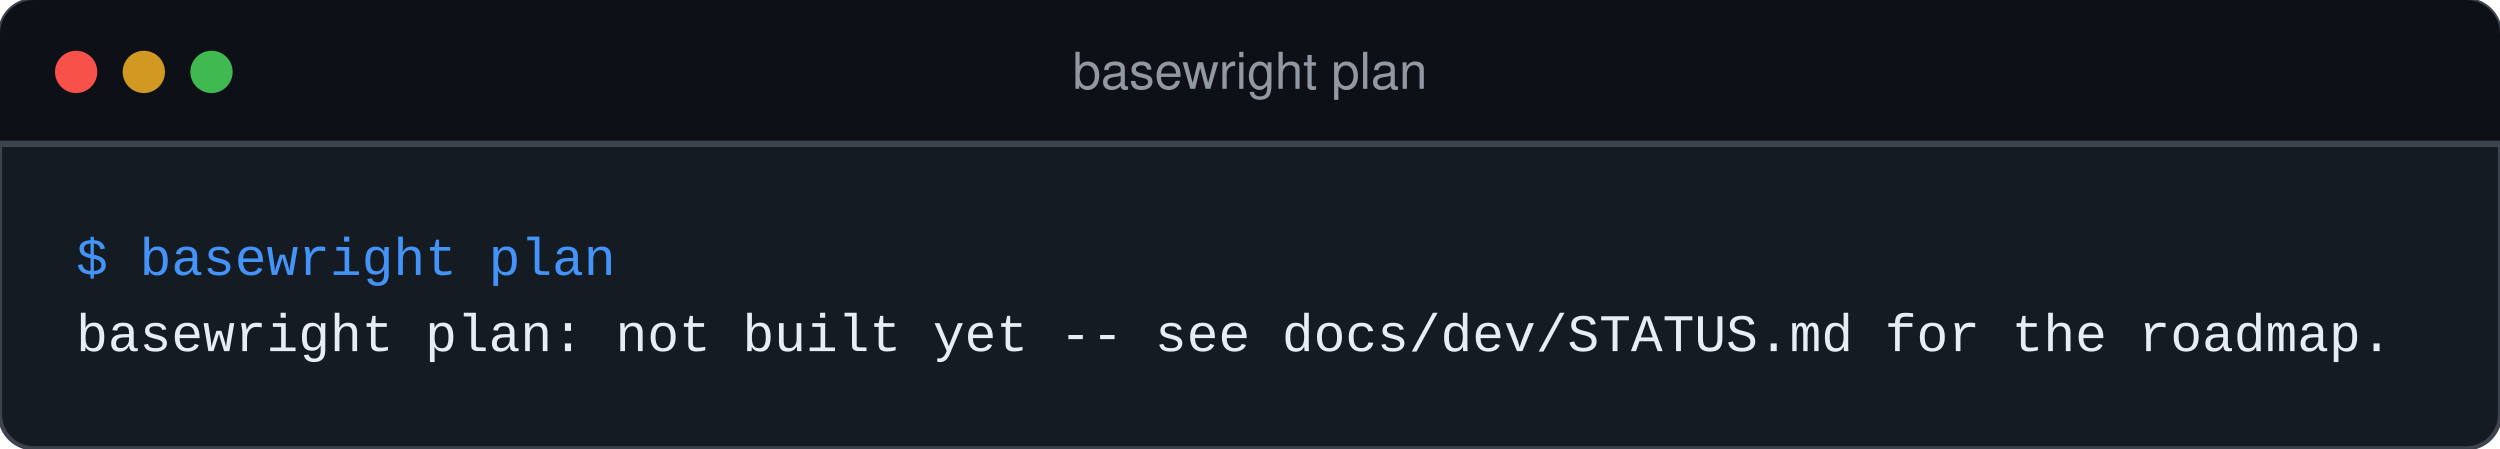
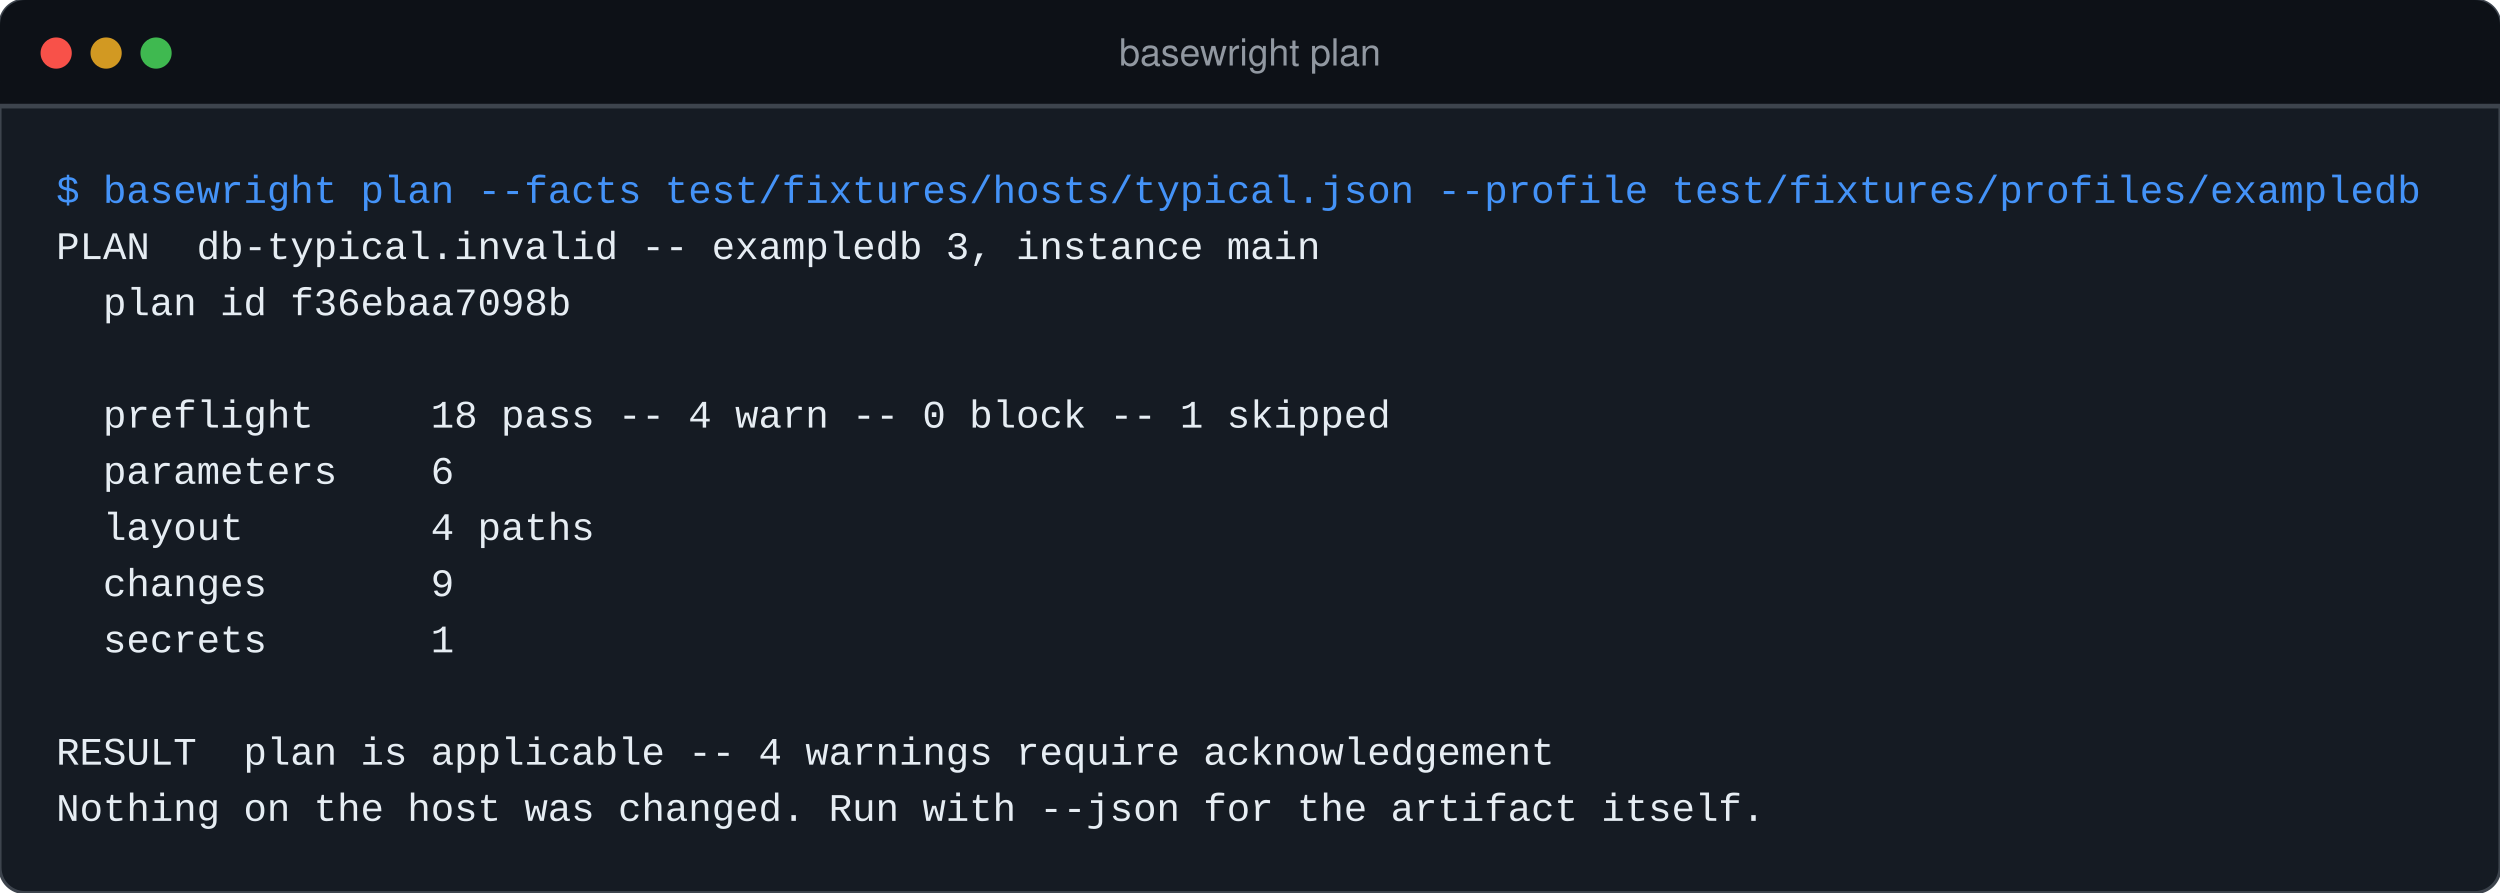
- <svg xmlns="http://www.w3.org/2000/svg" width="591" height="106" viewBox="0 0 591 106" role="img">
+ <svg xmlns="http://www.w3.org/2000/svg" width="801" height="286" viewBox="0 0 801 286" role="img">
  <defs>
    <marker id="arrow" viewBox="0 0 10 10" refX="9" refY="5" markerWidth="6" markerHeight="6" orient="auto">
      <path d="M 0 0 L 10 5 L 0 10 z" fill="context-stroke" />
    </marker>
  </defs>
-   <rect x="0" y="0" width="591" height="106" rx="8" fill="#151b23" stroke="#3d444d" stroke-width="1" />
-   <rect x="0" y="0" width="591" height="34" rx="8" fill="#0d1117" stroke="none" stroke-width="1" />
-   <rect x="0" y="26" width="591" height="8" fill="#0d1117" />
-   <line x1="0" y1="34" x2="591" y2="34" stroke="#3d444d" stroke-width="1.5" />
+   <rect x="0" y="0" width="801" height="286" rx="8" fill="#151b23" stroke="#3d444d" stroke-width="1" />
+   <rect x="0" y="0" width="801" height="34" rx="8" fill="#0d1117" stroke="none" stroke-width="1" />
+   <rect x="0" y="26" width="801" height="8" fill="#0d1117" />
+   <line x1="0" y1="34" x2="801" y2="34" stroke="#3d444d" stroke-width="1.5" />
  <circle cx="18" cy="17.0" r="5" fill="#f85149" />
  <circle cx="34" cy="17.0" r="5" fill="#d29922" />
  <circle cx="50" cy="17.0" r="5" fill="#3fb950" />
-   <text x="295.5" y="21.0" fill="#9198a1" font-family="-apple-system, BlinkMacSystemFont, 'Segoe UI', Helvetica, Arial, sans-serif" font-size="12" font-weight="normal" text-anchor="middle" letter-spacing="normal" xml:space="preserve">basewright plan</text>
-   <text x="18" y="65" fill="#4493f8" font-family="ui-monospace, SFMono-Regular, Menlo, Consolas, 'Liberation Mono', monospace" font-size="12.5" font-weight="normal" text-anchor="start" letter-spacing="normal" xml:space="preserve">$ basewright plan</text>
-   <text x="18" y="83" fill="#e6edf3" font-family="ui-monospace, SFMono-Regular, Menlo, Consolas, 'Liberation Mono', monospace" font-size="12.5" font-weight="normal" text-anchor="start" letter-spacing="normal" xml:space="preserve">basewright plan: not built yet -- see docs/dev/STATUS.md for the roadmap.</text>
+   <text x="400.5" y="21.0" fill="#9198a1" font-family="-apple-system, BlinkMacSystemFont, 'Segoe UI', Helvetica, Arial, sans-serif" font-size="12" font-weight="normal" text-anchor="middle" letter-spacing="normal" xml:space="preserve">basewright plan</text>
+   <text x="18" y="65" fill="#4493f8" font-family="ui-monospace, SFMono-Regular, Menlo, Consolas, 'Liberation Mono', monospace" font-size="12.5" font-weight="normal" text-anchor="start" letter-spacing="normal" xml:space="preserve">$ basewright plan --facts test/fixtures/hosts/typical.json --profile test/fixtures/profiles/exampledb</text>
+   <text x="18" y="83" fill="#e6edf3" font-family="ui-monospace, SFMono-Regular, Menlo, Consolas, 'Liberation Mono', monospace" font-size="12.5" font-weight="normal" text-anchor="start" letter-spacing="normal" xml:space="preserve">PLAN  db-typical.invalid -- exampledb 3, instance main</text>
+   <text x="18" y="101" fill="#e6edf3" font-family="ui-monospace, SFMono-Regular, Menlo, Consolas, 'Liberation Mono', monospace" font-size="12.5" font-weight="normal" text-anchor="start" letter-spacing="normal" xml:space="preserve">  plan id f36ebaa7098b</text>
+   <text x="18" y="119" fill="#e6edf3" font-family="ui-monospace, SFMono-Regular, Menlo, Consolas, 'Liberation Mono', monospace" font-size="12.5" font-weight="normal" text-anchor="start" letter-spacing="normal" xml:space="preserve" />
+   <text x="18" y="137" fill="#e6edf3" font-family="ui-monospace, SFMono-Regular, Menlo, Consolas, 'Liberation Mono', monospace" font-size="12.5" font-weight="normal" text-anchor="start" letter-spacing="normal" xml:space="preserve">  preflight     18 pass -- 4 warn -- 0 block -- 1 skipped</text>
+   <text x="18" y="155" fill="#e6edf3" font-family="ui-monospace, SFMono-Regular, Menlo, Consolas, 'Liberation Mono', monospace" font-size="12.5" font-weight="normal" text-anchor="start" letter-spacing="normal" xml:space="preserve">  parameters    6</text>
+   <text x="18" y="173" fill="#e6edf3" font-family="ui-monospace, SFMono-Regular, Menlo, Consolas, 'Liberation Mono', monospace" font-size="12.5" font-weight="normal" text-anchor="start" letter-spacing="normal" xml:space="preserve">  layout        4 paths</text>
+   <text x="18" y="191" fill="#e6edf3" font-family="ui-monospace, SFMono-Regular, Menlo, Consolas, 'Liberation Mono', monospace" font-size="12.5" font-weight="normal" text-anchor="start" letter-spacing="normal" xml:space="preserve">  changes       9</text>
+   <text x="18" y="209" fill="#e6edf3" font-family="ui-monospace, SFMono-Regular, Menlo, Consolas, 'Liberation Mono', monospace" font-size="12.5" font-weight="normal" text-anchor="start" letter-spacing="normal" xml:space="preserve">  secrets       1</text>
+   <text x="18" y="227" fill="#e6edf3" font-family="ui-monospace, SFMono-Regular, Menlo, Consolas, 'Liberation Mono', monospace" font-size="12.5" font-weight="normal" text-anchor="start" letter-spacing="normal" xml:space="preserve" />
+   <text x="18" y="245" fill="#e6edf3" font-family="ui-monospace, SFMono-Regular, Menlo, Consolas, 'Liberation Mono', monospace" font-size="12.5" font-weight="normal" text-anchor="start" letter-spacing="normal" xml:space="preserve">RESULT  plan is applicable -- 4 warnings require acknowledgement</text>
+   <text x="18" y="263" fill="#e6edf3" font-family="ui-monospace, SFMono-Regular, Menlo, Consolas, 'Liberation Mono', monospace" font-size="12.5" font-weight="normal" text-anchor="start" letter-spacing="normal" xml:space="preserve">Nothing on the host was changed. Run with --json for the artifact itself.</text>
</svg>
